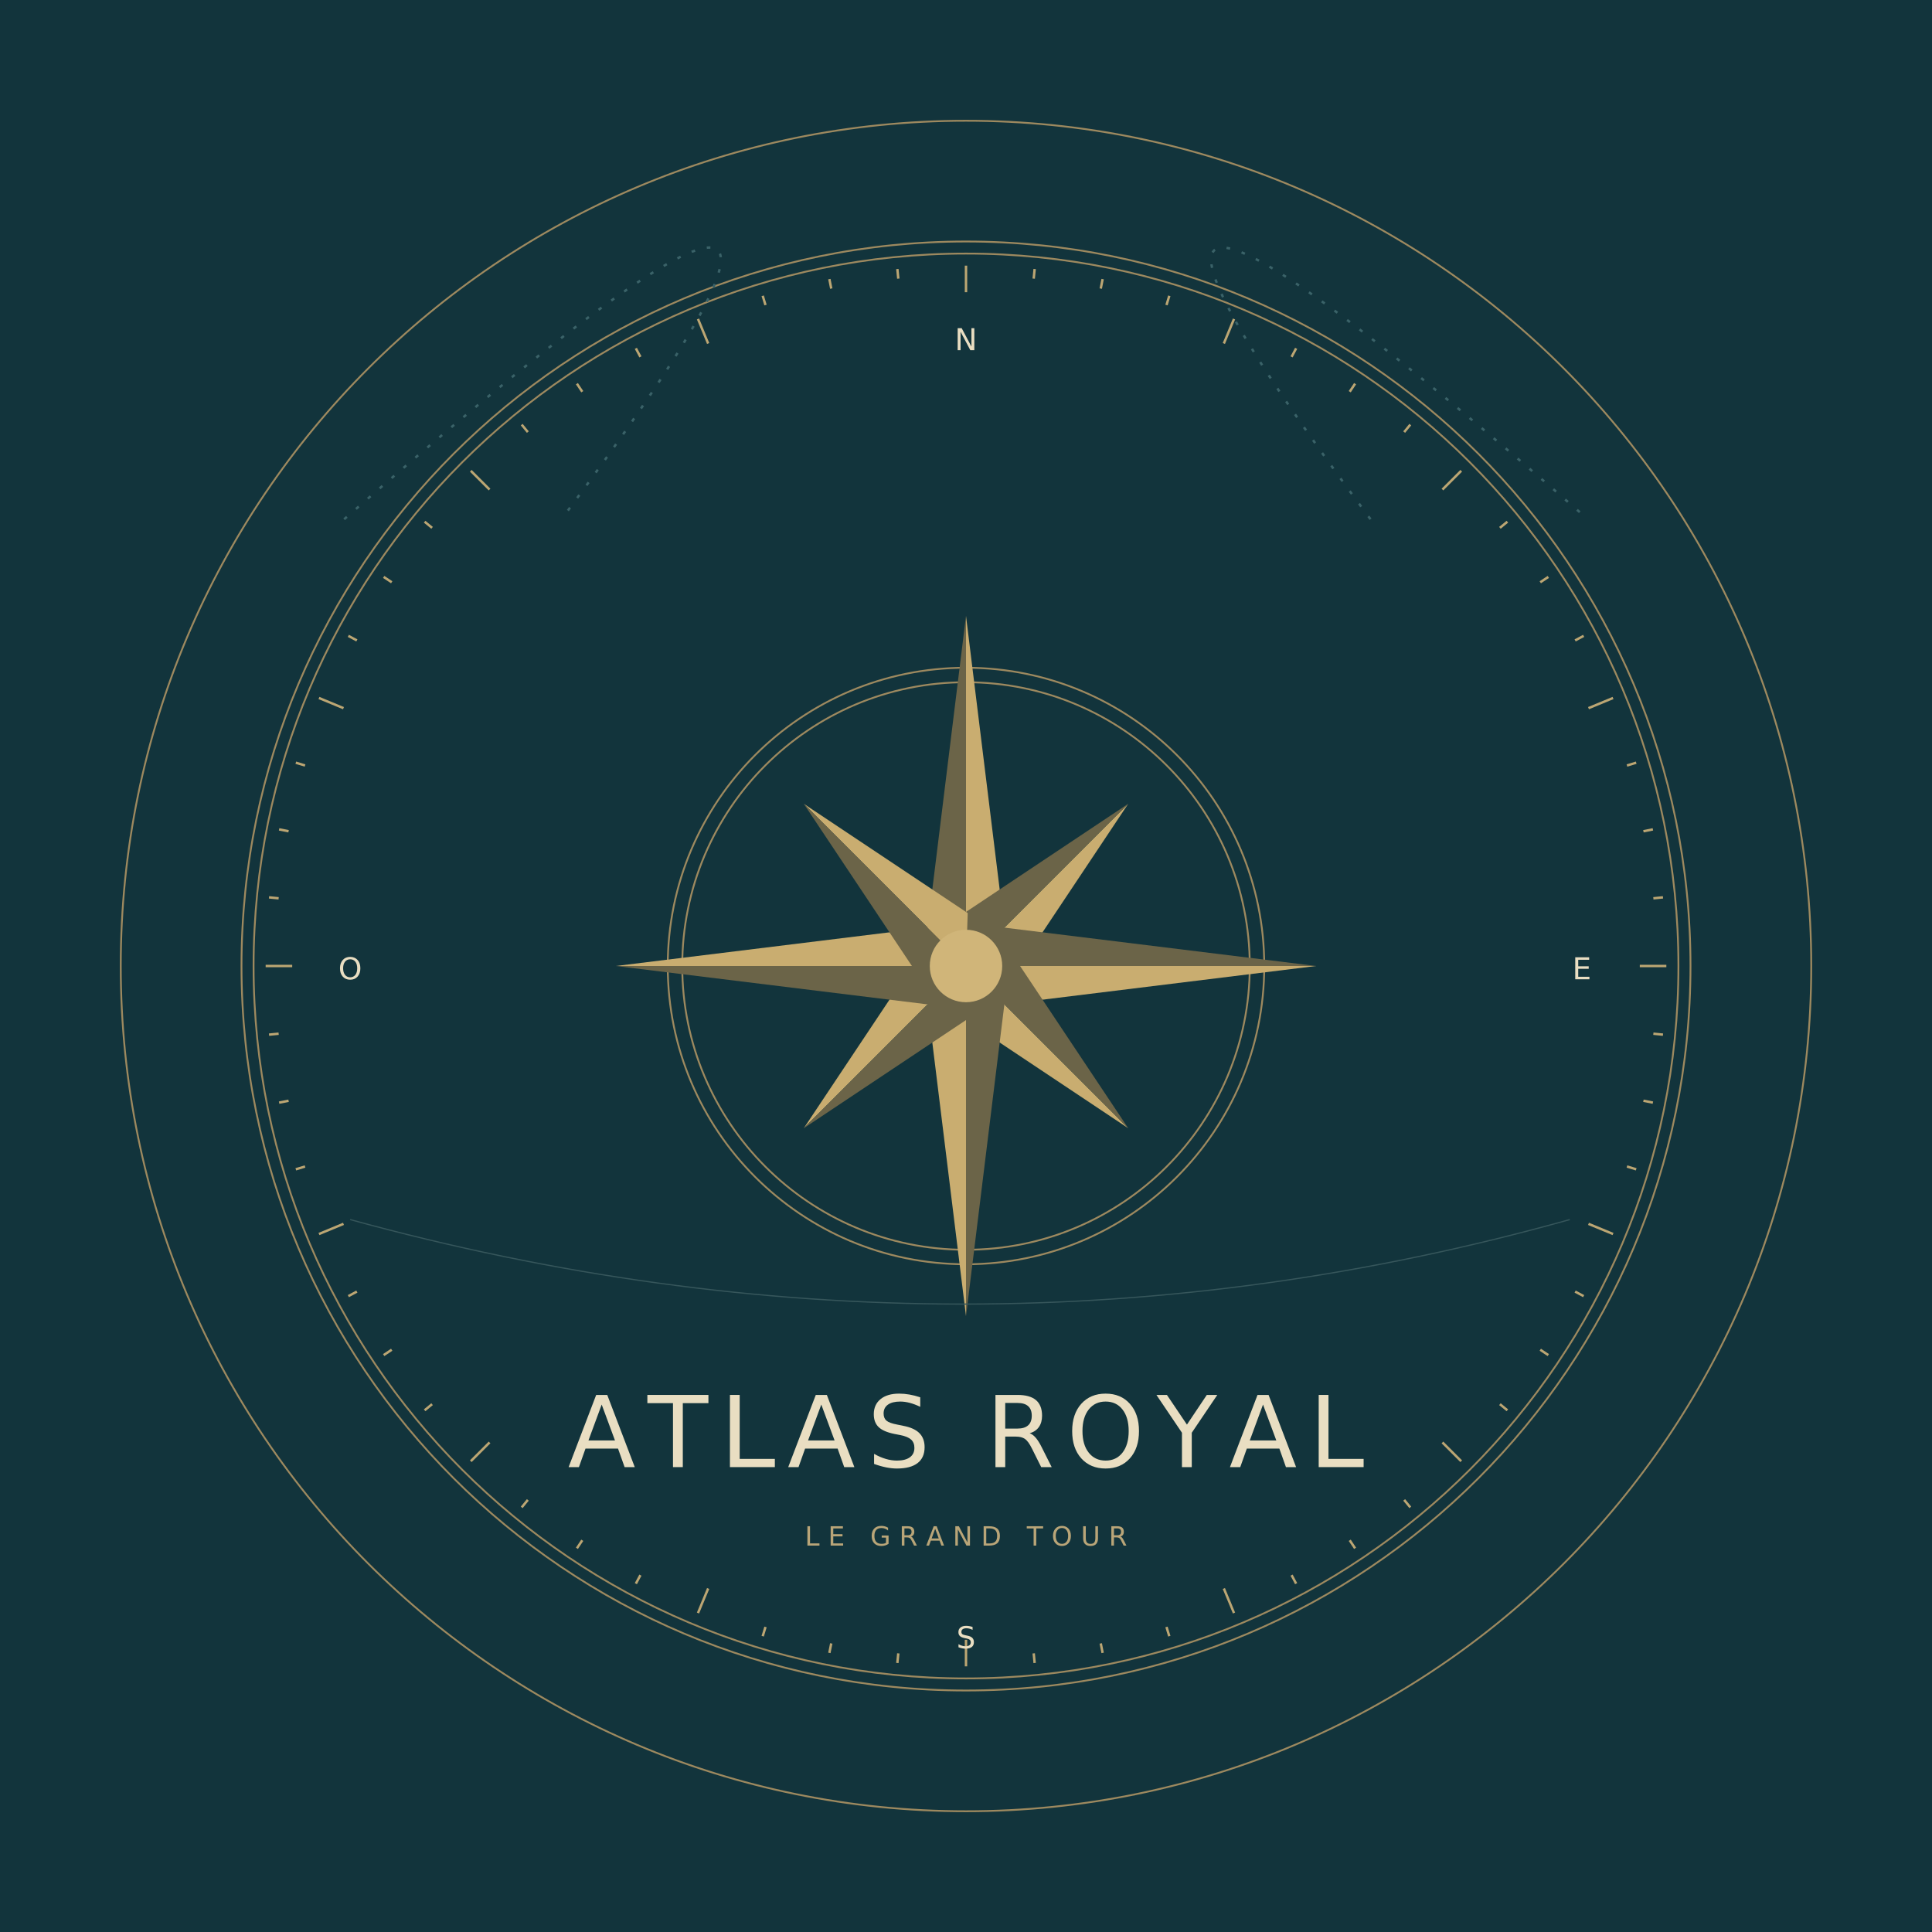
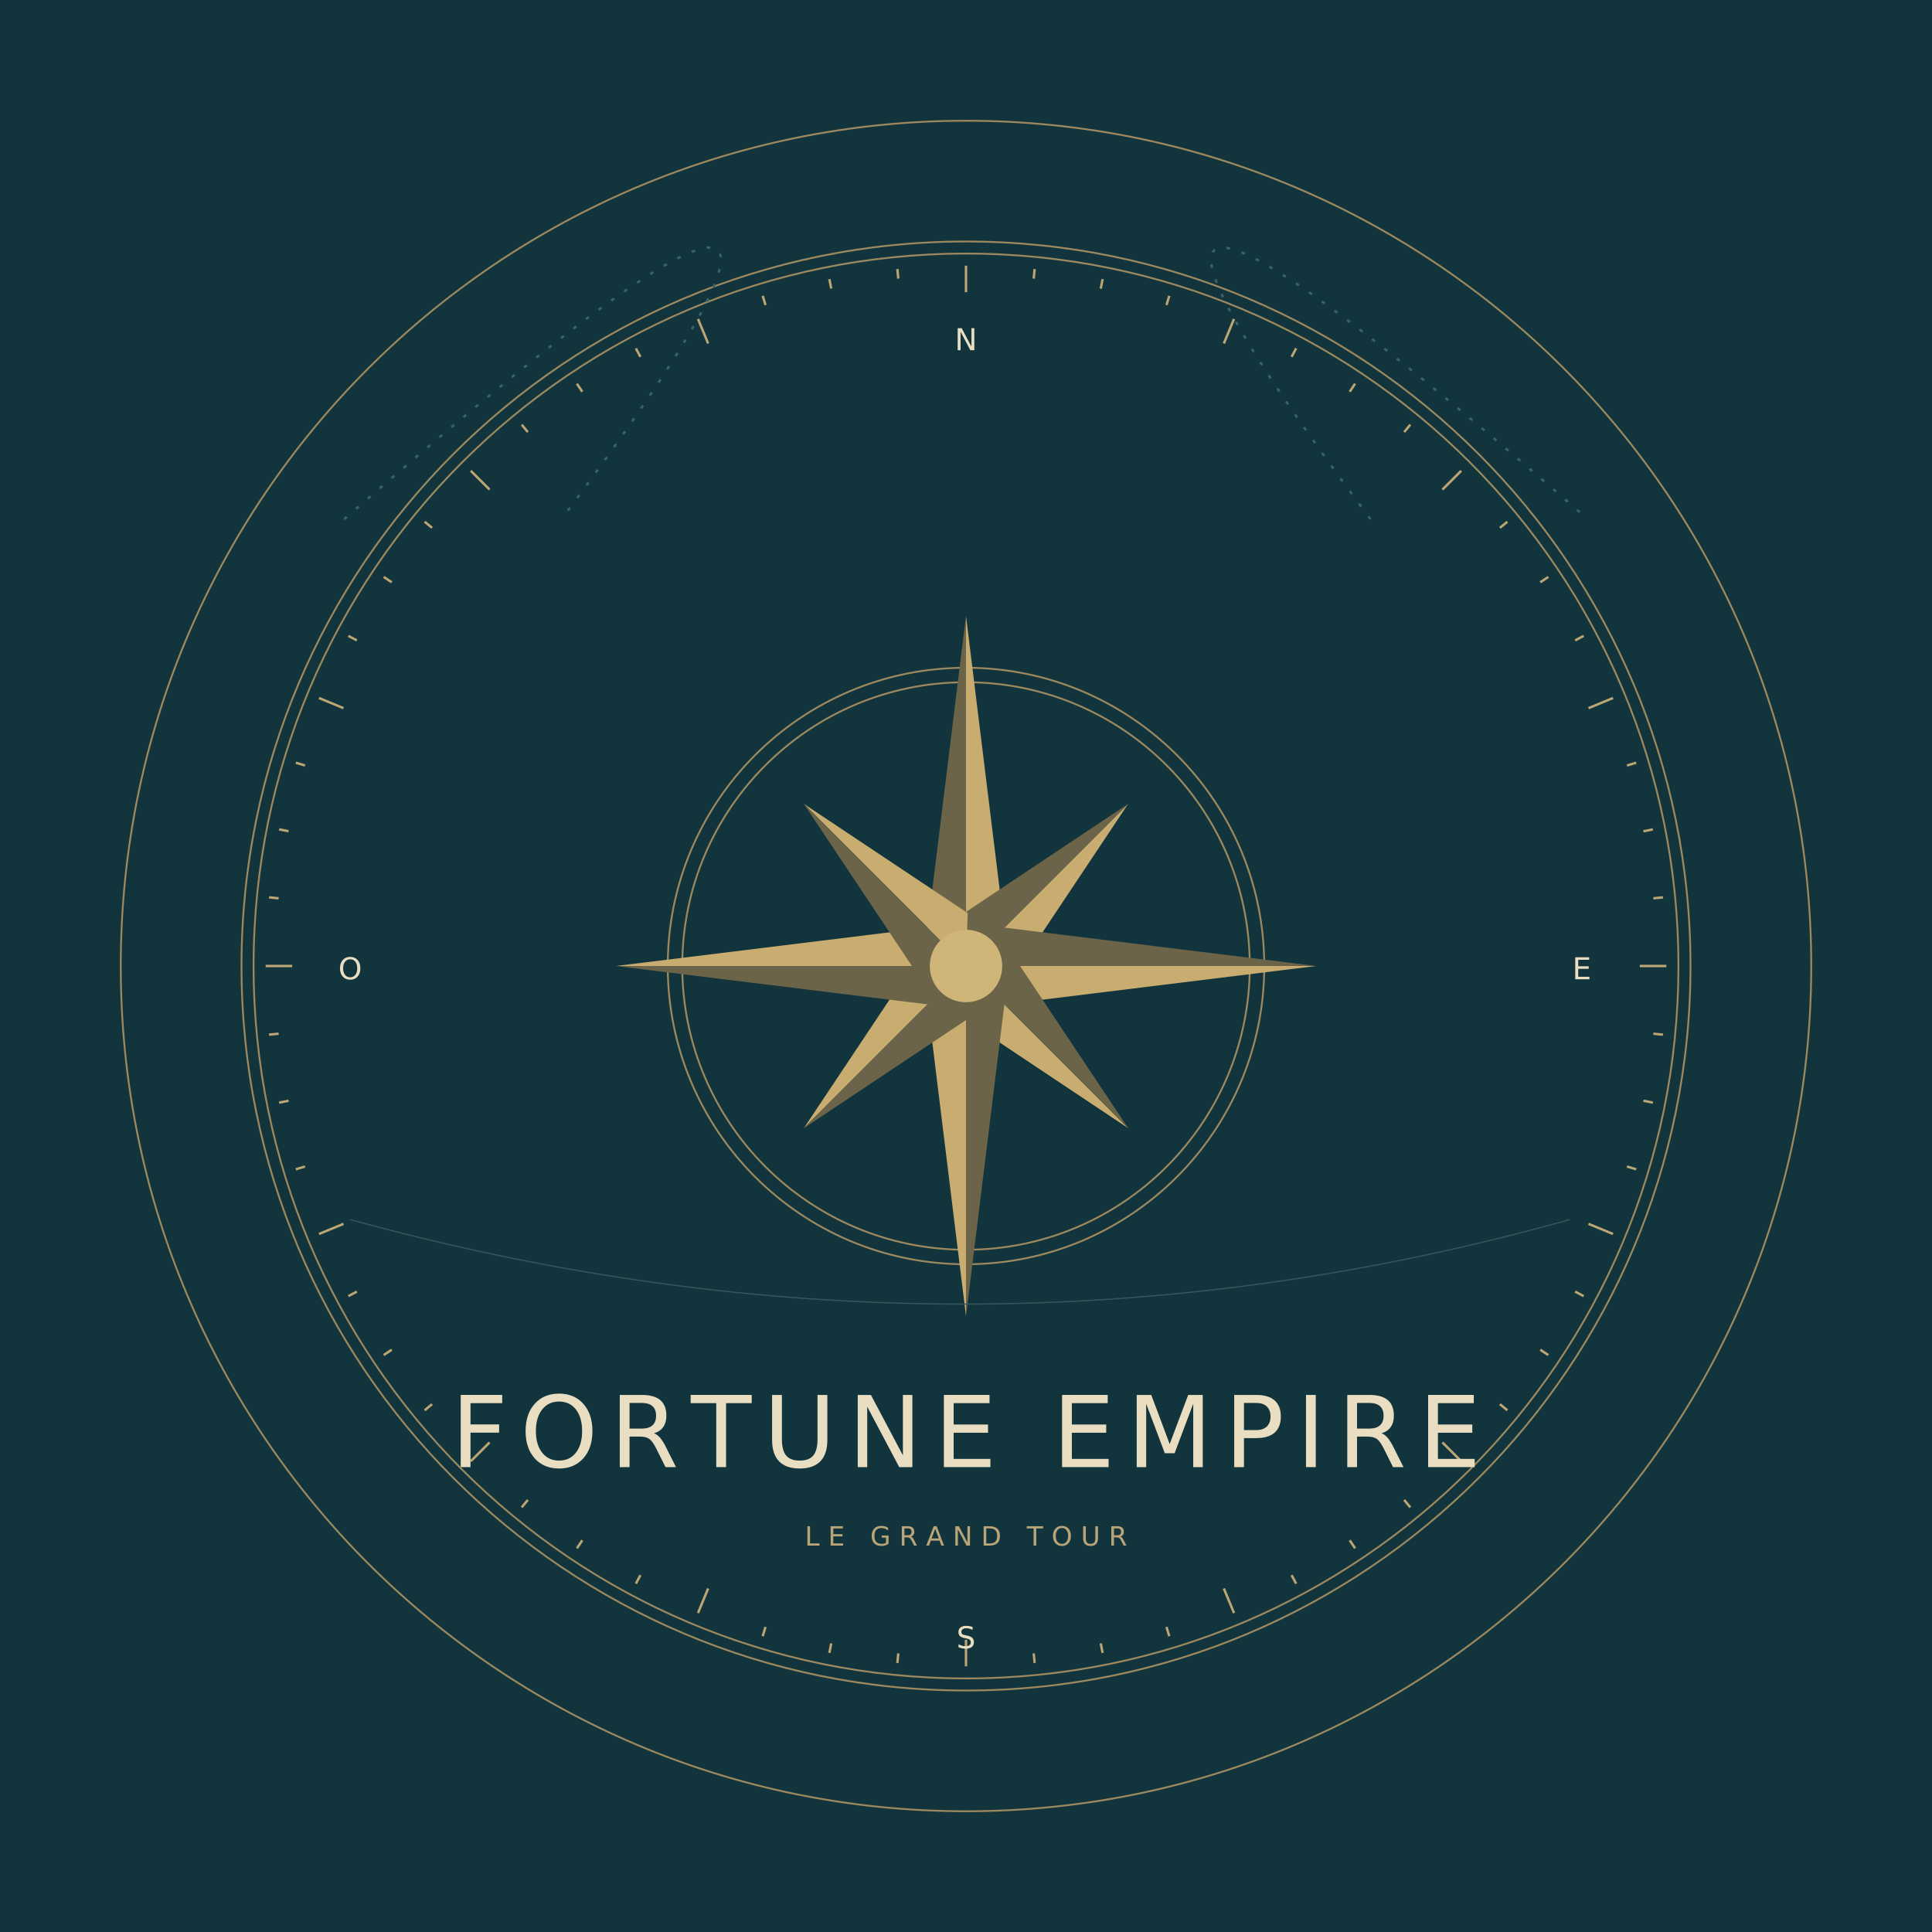
<svg xmlns="http://www.w3.org/2000/svg" width="4096" height="4096" viewBox="0 0 1600 1600" font-family="DejaVu Sans, sans-serif">
  <g transform="translate(0 0) scale(1.0)">
    <rect width="1600" height="1600" fill="#12343c" />
    <circle cx="800" cy="800" r="235" fill="none" stroke="#9d895f" stroke-width="1.5" />
    <circle cx="800" cy="800" r="247" fill="none" stroke="#9d895f" stroke-width="1.5" />
    <circle cx="800" cy="800" r="590" fill="none" stroke="#9d895f" stroke-width="1.5" />
    <circle cx="800" cy="800" r="600" fill="none" stroke="#9d895f" stroke-width="1.5" />
    <circle cx="800" cy="800" r="700" fill="none" stroke="#9d895f" stroke-width="1.5" />
    <path d="M800.0 1380.0L800.0 1358.0" stroke="#bca673" stroke-width="2" />
    <path d="M856.85 1377.207L856.066 1369.246" stroke="#bca673" stroke-width="2" />
    <path d="M913.152 1368.855L911.592 1361.009" stroke="#bca673" stroke-width="2" />
    <path d="M968.365 1355.025L966.043 1347.37" stroke="#bca673" stroke-width="2" />
    <path d="M1021.956 1335.85L1013.537 1315.525" stroke="#bca673" stroke-width="2" />
    <path d="M1073.41 1311.514L1069.639 1304.459" stroke="#bca673" stroke-width="2" />
    <path d="M1122.231 1282.252L1117.786 1275.601" stroke="#bca673" stroke-width="2" />
    <path d="M1167.948 1248.346L1162.873 1242.162" stroke="#bca673" stroke-width="2" />
    <path d="M1210.122 1210.122L1194.566 1194.566" stroke="#bca673" stroke-width="2" />
    <path d="M1248.346 1167.948L1242.162 1162.873" stroke="#bca673" stroke-width="2" />
    <path d="M1282.252 1122.231L1275.601 1117.786" stroke="#bca673" stroke-width="2" />
    <path d="M1311.514 1073.41L1304.459 1069.639" stroke="#bca673" stroke-width="2" />
    <path d="M1335.85 1021.956L1315.525 1013.537" stroke="#bca673" stroke-width="2" />
    <path d="M1355.025 968.365L1347.37 966.043" stroke="#bca673" stroke-width="2" />
    <path d="M1368.855 913.152L1361.009 911.592" stroke="#bca673" stroke-width="2" />
    <path d="M1377.207 856.85L1369.246 856.066" stroke="#bca673" stroke-width="2" />
    <path d="M1380.0 800.0L1358.0 800.0" stroke="#bca673" stroke-width="2" />
    <path d="M1377.207 743.15L1369.246 743.934" stroke="#bca673" stroke-width="2" />
    <path d="M1368.855 686.848L1361.009 688.408" stroke="#bca673" stroke-width="2" />
    <path d="M1355.025 631.635L1347.37 633.957" stroke="#bca673" stroke-width="2" />
    <path d="M1335.85 578.044L1315.525 586.463" stroke="#bca673" stroke-width="2" />
    <path d="M1311.514 526.59L1304.459 530.361" stroke="#bca673" stroke-width="2" />
    <path d="M1282.252 477.769L1275.601 482.214" stroke="#bca673" stroke-width="2" />
    <path d="M1248.346 432.052L1242.162 437.127" stroke="#bca673" stroke-width="2" />
    <path d="M1210.122 389.878L1194.566 405.434" stroke="#bca673" stroke-width="2" />
    <path d="M1167.948 351.654L1162.873 357.838" stroke="#bca673" stroke-width="2" />
    <path d="M1122.231 317.748L1117.786 324.399" stroke="#bca673" stroke-width="2" />
    <path d="M1073.41 288.486L1069.639 295.541" stroke="#bca673" stroke-width="2" />
    <path d="M1021.956 264.15L1013.537 284.475" stroke="#bca673" stroke-width="2" />
    <path d="M968.365 244.975L966.043 252.63" stroke="#bca673" stroke-width="2" />
    <path d="M913.152 231.145L911.592 238.991" stroke="#bca673" stroke-width="2" />
    <path d="M856.85 222.793L856.066 230.754" stroke="#bca673" stroke-width="2" />
    <path d="M800 220.0L800 242.0" stroke="#bca673" stroke-width="2" />
    <path d="M743.15 222.793L743.934 230.754" stroke="#bca673" stroke-width="2" />
    <path d="M686.848 231.145L688.408 238.991" stroke="#bca673" stroke-width="2" />
    <path d="M631.635 244.975L633.957 252.63" stroke="#bca673" stroke-width="2" />
    <path d="M578.044 264.15L586.463 284.475" stroke="#bca673" stroke-width="2" />
    <path d="M526.59 288.486L530.361 295.541" stroke="#bca673" stroke-width="2" />
    <path d="M477.769 317.748L482.214 324.399" stroke="#bca673" stroke-width="2" />
    <path d="M432.052 351.654L437.127 357.838" stroke="#bca673" stroke-width="2" />
    <path d="M389.878 389.878L405.434 405.434" stroke="#bca673" stroke-width="2" />
    <path d="M351.654 432.052L357.838 437.127" stroke="#bca673" stroke-width="2" />
    <path d="M317.748 477.769L324.399 482.214" stroke="#bca673" stroke-width="2" />
    <path d="M288.486 526.59L295.541 530.361" stroke="#bca673" stroke-width="2" />
    <path d="M264.15 578.044L284.475 586.463" stroke="#bca673" stroke-width="2" />
    <path d="M244.975 631.635L252.63 633.957" stroke="#bca673" stroke-width="2" />
    <path d="M231.145 686.848L238.991 688.408" stroke="#bca673" stroke-width="2" />
    <path d="M222.793 743.15L230.754 743.934" stroke="#bca673" stroke-width="2" />
    <path d="M220.0 800L242.0 800" stroke="#bca673" stroke-width="2" />
    <path d="M222.793 856.85L230.754 856.066" stroke="#bca673" stroke-width="2" />
    <path d="M231.145 913.152L238.991 911.592" stroke="#bca673" stroke-width="2" />
    <path d="M244.975 968.365L252.63 966.043" stroke="#bca673" stroke-width="2" />
    <path d="M264.15 1021.956L284.475 1013.537" stroke="#bca673" stroke-width="2" />
    <path d="M288.486 1073.41L295.541 1069.639" stroke="#bca673" stroke-width="2" />
    <path d="M317.748 1122.231L324.399 1117.786" stroke="#bca673" stroke-width="2" />
    <path d="M351.654 1167.948L357.838 1162.873" stroke="#bca673" stroke-width="2" />
    <path d="M389.878 1210.122L405.434 1194.566" stroke="#bca673" stroke-width="2" />
    <path d="M432.052 1248.346L437.127 1242.162" stroke="#bca673" stroke-width="2" />
    <path d="M477.769 1282.252L482.214 1275.601" stroke="#bca673" stroke-width="2" />
    <path d="M526.59 1311.514L530.361 1304.459" stroke="#bca673" stroke-width="2" />
    <path d="M578.044 1335.85L586.463 1315.525" stroke="#bca673" stroke-width="2" />
    <path d="M631.635 1355.025L633.957 1347.37" stroke="#bca673" stroke-width="2" />
    <path d="M686.848 1368.855L688.408 1361.009" stroke="#bca673" stroke-width="2" />
    <path d="M743.15 1377.207L743.934 1369.246" stroke="#bca673" stroke-width="2" />
    <g transform="rotate(0 800 800)">
      <path d="M800 510L832 770L800 800Z" fill="#c9ad70" />
      <path d="M800 510L768 770L800 800Z" fill="#6b6448" />
    </g>
    <g transform="rotate(45 800 800)">
      <path d="M800 610L832 770L800 800Z" fill="#c9ad70" />
      <path d="M800 610L768 770L800 800Z" fill="#6b6448" />
    </g>
    <g transform="rotate(90 800 800)">
      <path d="M800 510L832 770L800 800Z" fill="#c9ad70" />
      <path d="M800 510L768 770L800 800Z" fill="#6b6448" />
    </g>
    <g transform="rotate(135 800 800)">
      <path d="M800 610L832 770L800 800Z" fill="#c9ad70" />
      <path d="M800 610L768 770L800 800Z" fill="#6b6448" />
    </g>
    <g transform="rotate(180 800 800)">
      <path d="M800 510L832 770L800 800Z" fill="#c9ad70" />
      <path d="M800 510L768 770L800 800Z" fill="#6b6448" />
    </g>
    <g transform="rotate(225 800 800)">
      <path d="M800 610L832 770L800 800Z" fill="#c9ad70" />
      <path d="M800 610L768 770L800 800Z" fill="#6b6448" />
    </g>
    <g transform="rotate(270 800 800)">
      <path d="M800 510L832 770L800 800Z" fill="#c9ad70" />
      <path d="M800 510L768 770L800 800Z" fill="#6b6448" />
    </g>
    <g transform="rotate(315 800 800)">
      <path d="M800 610L832 770L800 800Z" fill="#c9ad70" />
      <path d="M800 610L768 770L800 800Z" fill="#6b6448" />
    </g>
    <circle cx="800" cy="800" r="30" fill="#d0b579" />
-     <g fill="#e9dec2" aria-label="ATLAS ROYAL" transform="translate(470.2671 1215)">
-       <path d="M700 1294 426 551H975ZM586 1493H815L1384 0H1174L1038 383H365L229 0H16Z" transform="translate(0 0) scale(0.04003906 -0.04003906)" />
-       <path d="M-6 1493H1257V1323H727V0H524V1323H-6Z" transform="translate(66.09473 0) scale(0.04003906 -0.04003906)" />
-       <path d="M201 1493H403V170H1130V0H201Z" transform="translate(126.1836 0) scale(0.04003906 -0.04003906)" />
-       <path d="M700 1294 426 551H975ZM586 1493H815L1384 0H1174L1038 383H365L229 0H16Z" transform="translate(181.8682 0) scale(0.04003906 -0.04003906)" />
-       <path d="M1096 1444V1247Q981 1302 879.0 1329.0Q777 1356 682 1356Q517 1356 427.5 1292.0Q338 1228 338 1110Q338 1011 397.5 960.5Q457 910 623 879L745 854Q971 811 1078.5 702.5Q1186 594 1186 412Q1186 195 1040.5 83.0Q895 -29 614 -29Q508 -29 388.5 -5.0Q269 19 141 66V274Q264 205 382.0 170.0Q500 135 614 135Q787 135 881.0 203.0Q975 271 975 397Q975 507 907.5 569.0Q840 631 686 662L563 686Q337 731 236.0 827.0Q135 923 135 1094Q135 1292 274.5 1406.0Q414 1520 659 1520Q764 1520 873.0 1501.0Q982 1482 1096 1444Z" transform="translate(247.9629 0) scale(0.04003906 -0.04003906)" />
-       <path d="M909 700Q974 678 1035.5 606.0Q1097 534 1159 408L1364 0H1147L956 383Q882 533 812.5 582.0Q743 631 623 631H403V0H201V1493H657Q913 1493 1039.0 1386.0Q1165 1279 1165 1063Q1165 922 1099.5 829.0Q1034 736 909 700ZM403 1327V797H657Q803 797 877.5 864.5Q952 932 952 1063Q952 1194 877.5 1260.5Q803 1327 657 1327Z" transform="translate(346.0791 0) scale(0.04003906 -0.04003906)" />
-       <path d="M807 1356Q587 1356 457.5 1192.0Q328 1028 328 745Q328 463 457.5 299.0Q587 135 807 135Q1027 135 1155.5 299.0Q1284 463 1284 745Q1284 1028 1155.5 1192.0Q1027 1356 807 1356ZM807 1520Q1121 1520 1309.0 1309.5Q1497 1099 1497 745Q1497 392 1309.0 181.5Q1121 -29 807 -29Q492 -29 303.5 181.0Q115 391 115 745Q115 1099 303.5 1309.5Q492 1520 807 1520Z" transform="translate(413.0547 0) scale(0.04003906 -0.04003906)" />
-       <path d="M-4 1493H213L627 879L1038 1493H1255L727 711V0H524V711Z" transform="translate(487.5977 0) scale(0.04003906 -0.04003906)" />
-       <path d="M700 1294 426 551H975ZM586 1493H815L1384 0H1174L1038 383H365L229 0H16Z" transform="translate(547.6865 0) scale(0.04003906 -0.04003906)" />
-       <path d="M201 1493H403V170H1130V0H201Z" transform="translate(613.7812 0) scale(0.04003906 -0.04003906)" />
+     <g fill="#e9dec2" aria-label="FORTUNE EMPIRE" transform="translate(373.5073 1215)">
+       <path d="M201 1493H1059V1323H403V883H995V713H403V0H201Z" transform="translate(0 0) scale(0.04003906 -0.04003906)" />
+       <path d="M807 1356Q587 1356 457.5 1192.0Q328 1028 328 745Q328 463 457.5 299.0Q587 135 807 135Q1027 135 1155.5 299.0Q1284 463 1284 745Q1284 1028 1155.5 1192.0Q1027 1356 807 1356ZM807 1520Q1121 1520 1309.0 1309.5Q1497 1099 1497 745Q1497 392 1309.0 181.5Q1121 -29 807 -29Q492 -29 303.5 181.0Q115 391 115 745Q115 1099 303.5 1309.5Q492 1520 807 1520Z" transform="translate(57.16602 0) scale(0.04003906 -0.04003906)" />
+       <path d="M909 700Q974 678 1035.5 606.0Q1097 534 1159 408L1364 0H1147L956 383Q882 533 812.5 582.0Q743 631 623 631H403V0H201V1493H657Q913 1493 1039.0 1386.0Q1165 1279 1165 1063Q1165 922 1099.5 829.0Q1034 736 909 700ZM403 1327V797H657Q803 797 877.5 864.5Q952 932 952 1063Q952 1194 877.5 1260.5Q803 1327 657 1327Z" transform="translate(131.709 0) scale(0.04003906 -0.04003906)" />
+       <path d="M-6 1493H1257V1323H727V0H524V1323H-6Z" transform="translate(198.6846 0) scale(0.04003906 -0.04003906)" />
+       <path d="M178 1493H381V586Q381 346 468.0 240.5Q555 135 750 135Q944 135 1031.0 240.5Q1118 346 1118 586V1493H1321V561Q1321 269 1176.5 120.0Q1032 -29 750 -29Q467 -29 322.5 120.0Q178 269 178 561Z" transform="translate(258.7734 0) scale(0.04003906 -0.04003906)" />
+       <path d="M201 1493H473L1135 244V1493H1331V0H1059L397 1249V0H201Z" transform="translate(328.792 0) scale(0.04003906 -0.04003906)" />
+       <path d="M201 1493H1145V1323H403V881H1114V711H403V170H1163V0H201Z" transform="translate(400.1318 0) scale(0.04003906 -0.04003906)" />
+       <path d="M201 1493H1145V1323H403V881H1114V711H403V170H1163V0H201Z" transform="translate(498.0078 0) scale(0.04003906 -0.04003906)" />
+       <path d="M201 1493H502L883 477L1266 1493H1567V0H1370V1311L985 287H782L397 1311V0H201Z" transform="translate(559.8184 0) scale(0.04003906 -0.04003906)" />
+       <path d="M403 1327V766H657Q798 766 875.0 839.0Q952 912 952 1047Q952 1181 875.0 1254.0Q798 1327 657 1327ZM201 1493H657Q908 1493 1036.5 1379.5Q1165 1266 1165 1047Q1165 826 1036.5 713.0Q908 600 657 600H403V0H201Z" transform="translate(640.5674 0) scale(0.04003906 -0.04003906)" />
+       <path d="M201 1493H403V0H201Z" transform="translate(700.0156 0) scale(0.04003906 -0.04003906)" />
+       <path d="M909 700Q974 678 1035.5 606.0Q1097 534 1159 408L1364 0H1147L956 383Q882 533 812.5 582.0Q743 631 623 631H403V0H201V1493H657Q913 1493 1039.0 1386.0Q1165 1279 1165 1063Q1165 922 1099.5 829.0Q1034 736 909 700ZM403 1327V797H657Q803 797 877.5 864.5Q952 932 952 1063Q952 1194 877.5 1260.5Q803 1327 657 1327Z" transform="translate(734.1992 0) scale(0.04003906 -0.04003906)" />
+       <path d="M201 1493H1145V1323H403V881H1114V711H403V170H1163V0H201Z" transform="translate(801.1748 0) scale(0.04003906 -0.04003906)" />
    </g>
    <g fill="#b9a578" aria-label="L E   G R A N D   T O U R" transform="translate(666.5068 1280)">
      <path d="M201 1493H403V170H1130V0H201Z" transform="translate(0 0) scale(0.01074219 -0.01074219)" />
      <path d="M201 1493H1145V1323H403V881H1114V711H403V170H1163V0H201Z" transform="translate(19.25 0) scale(0.01074219 -0.01074219)" />
      <path d="M1219 213V614H889V780H1419V139Q1302 56 1161.0 13.5Q1020 -29 860 -29Q510 -29 312.5 175.5Q115 380 115 745Q115 1111 312.5 1315.5Q510 1520 860 1520Q1006 1520 1137.5 1484.0Q1269 1448 1380 1378V1163Q1268 1258 1142.0 1306.0Q1016 1354 877 1354Q603 1354 465.5 1201.0Q328 1048 328 745Q328 443 465.5 290.0Q603 137 877 137Q984 137 1068.0 155.5Q1152 174 1219 213Z" transform="translate(54.12988 0) scale(0.01074219 -0.01074219)" />
      <path d="M909 700Q974 678 1035.5 606.0Q1097 534 1159 408L1364 0H1147L956 383Q882 533 812.5 582.0Q743 631 623 631H403V0H201V1493H657Q913 1493 1039.0 1386.0Q1165 1279 1165 1063Q1165 922 1099.5 829.0Q1034 736 909 700ZM403 1327V797H657Q803 797 877.5 864.5Q952 932 952 1063Q952 1194 877.5 1260.5Q803 1327 657 1327Z" transform="translate(78.1709 0) scale(0.01074219 -0.01074219)" />
      <path d="M700 1294 426 551H975ZM586 1493H815L1384 0H1174L1038 383H365L229 0H16Z" transform="translate(100.4502 0) scale(0.01074219 -0.01074219)" />
      <path d="M201 1493H473L1135 244V1493H1331V0H1059L397 1249V0H201Z" transform="translate(122.4932 0) scale(0.01074219 -0.01074219)" />
      <path d="M403 1327V166H647Q956 166 1099.5 306.0Q1243 446 1243 748Q1243 1048 1099.5 1187.5Q956 1327 647 1327ZM201 1493H616Q1050 1493 1253.0 1312.5Q1456 1132 1456 748Q1456 362 1252.0 181.0Q1048 0 616 0H201Z" transform="translate(145.9434 0) scale(0.01074219 -0.01074219)" />
      <path d="M-6 1493H1257V1323H727V0H524V1323H-6Z" transform="translate(183.8633 0) scale(0.01074219 -0.01074219)" />
      <path d="M807 1356Q587 1356 457.5 1192.0Q328 1028 328 745Q328 463 457.5 299.0Q587 135 807 135Q1027 135 1155.5 299.0Q1284 463 1284 745Q1284 1028 1155.5 1192.0Q1027 1356 807 1356ZM807 1520Q1121 1520 1309.0 1309.5Q1497 1099 1497 745Q1497 392 1309.0 181.5Q1121 -29 807 -29Q492 -29 303.5 181.0Q115 391 115 745Q115 1099 303.5 1309.5Q492 1520 807 1520Z" transform="translate(204.2949 0) scale(0.01074219 -0.01074219)" />
      <path d="M178 1493H381V586Q381 346 468.0 240.5Q555 135 750 135Q944 135 1031.0 240.5Q1118 346 1118 586V1493H1321V561Q1321 269 1176.5 120.0Q1032 -29 750 -29Q467 -29 322.5 120.0Q178 269 178 561Z" transform="translate(228.6045 0) scale(0.01074219 -0.01074219)" />
      <path d="M909 700Q974 678 1035.5 606.0Q1097 534 1159 408L1364 0H1147L956 383Q882 533 812.5 582.0Q743 631 623 631H403V0H201V1493H657Q913 1493 1039.0 1386.0Q1165 1279 1165 1063Q1165 922 1099.5 829.0Q1034 736 909 700ZM403 1327V797H657Q803 797 877.5 864.5Q952 932 952 1063Q952 1194 877.5 1260.5Q803 1327 657 1327Z" transform="translate(251.7002 0) scale(0.01074219 -0.01074219)" />
    </g>
    <g fill="#e9dec2" aria-label="N" transform="translate(790.6494 290)">
      <path d="M201 1493H473L1135 244V1493H1331V0H1059L397 1249V0H201Z" transform="translate(0 0) scale(0.01220703 -0.01220703)" />
    </g>
    <g fill="#e9dec2" aria-label="E" transform="translate(1302.102 811)">
      <path d="M201 1493H1145V1323H403V881H1114V711H403V170H1163V0H201Z" transform="translate(0 0) scale(0.01220703 -0.01220703)" />
    </g>
    <g fill="#e9dec2" aria-label="S" transform="translate(792.0654 1365)">
      <path d="M1096 1444V1247Q981 1302 879.0 1329.0Q777 1356 682 1356Q517 1356 427.5 1292.0Q338 1228 338 1110Q338 1011 397.5 960.5Q457 910 623 879L745 854Q971 811 1078.5 702.5Q1186 594 1186 412Q1186 195 1040.5 83.0Q895 -29 614 -29Q508 -29 388.5 -5.0Q269 19 141 66V274Q264 205 382.0 170.0Q500 135 614 135Q787 135 881.0 203.0Q975 271 975 397Q975 507 907.5 569.0Q840 631 686 662L563 686Q337 731 236.0 827.0Q135 923 135 1094Q135 1292 274.5 1406.0Q414 1520 659 1520Q764 1520 873.0 1501.0Q982 1482 1096 1444Z" transform="translate(0 0) scale(0.01220703 -0.01220703)" />
    </g>
    <g fill="#e9dec2" aria-label="O" transform="translate(280.1611 811)">
      <path d="M807 1356Q587 1356 457.5 1192.0Q328 1028 328 745Q328 463 457.5 299.0Q587 135 807 135Q1027 135 1155.5 299.0Q1284 463 1284 745Q1284 1028 1155.5 1192.0Q1027 1356 807 1356ZM807 1520Q1121 1520 1309.0 1309.5Q1497 1099 1497 745Q1497 392 1309.0 181.5Q1121 -29 807 -29Q492 -29 303.5 181.0Q115 391 115 745Q115 1099 303.5 1309.5Q492 1520 807 1520Z" transform="translate(0 0) scale(0.01220703 -0.01220703)" />
    </g>
    <path d="M285 430Q800 -20 465 430" fill="none" stroke="#3a6268" stroke-dasharray="3 10" stroke-width="2" />
    <path d="M1135 430Q800 -20 1315 430" fill="none" stroke="#3a6268" stroke-dasharray="3 10" stroke-width="2" />
    <path d="M290 1010Q800 1150 1300 1010" fill="none" stroke="#36565b" stroke-width="1" />
  </g>
</svg>
